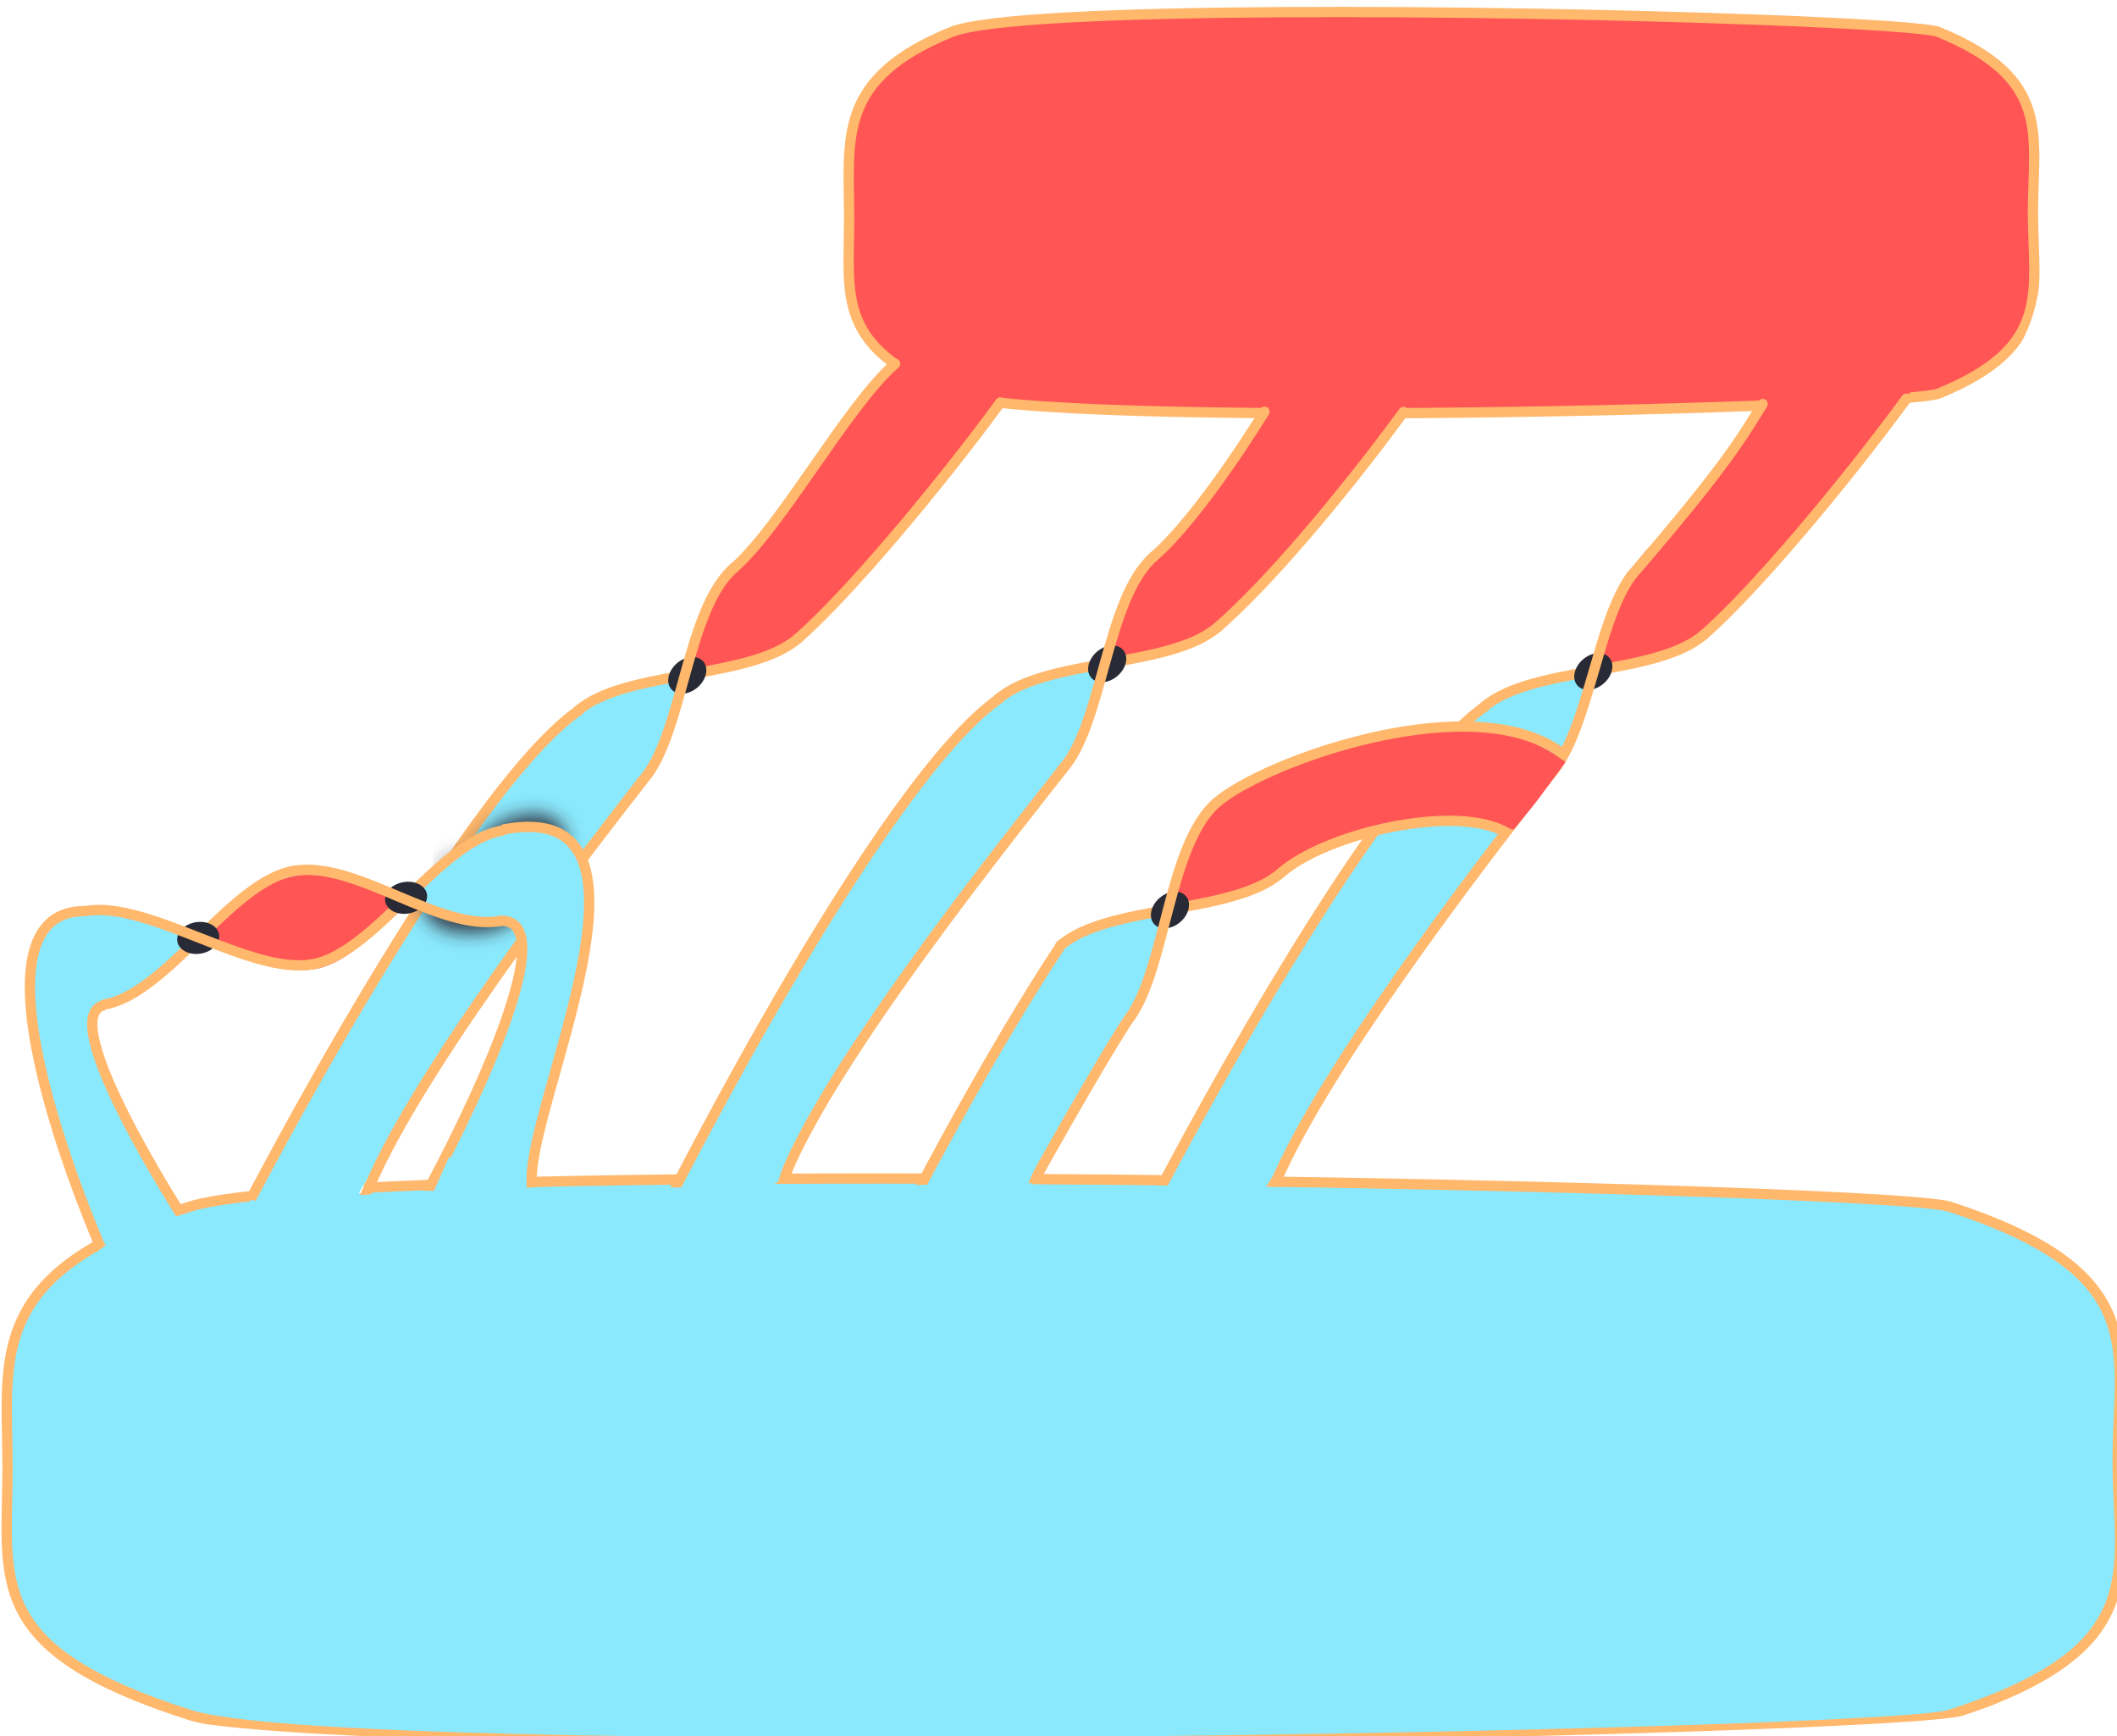
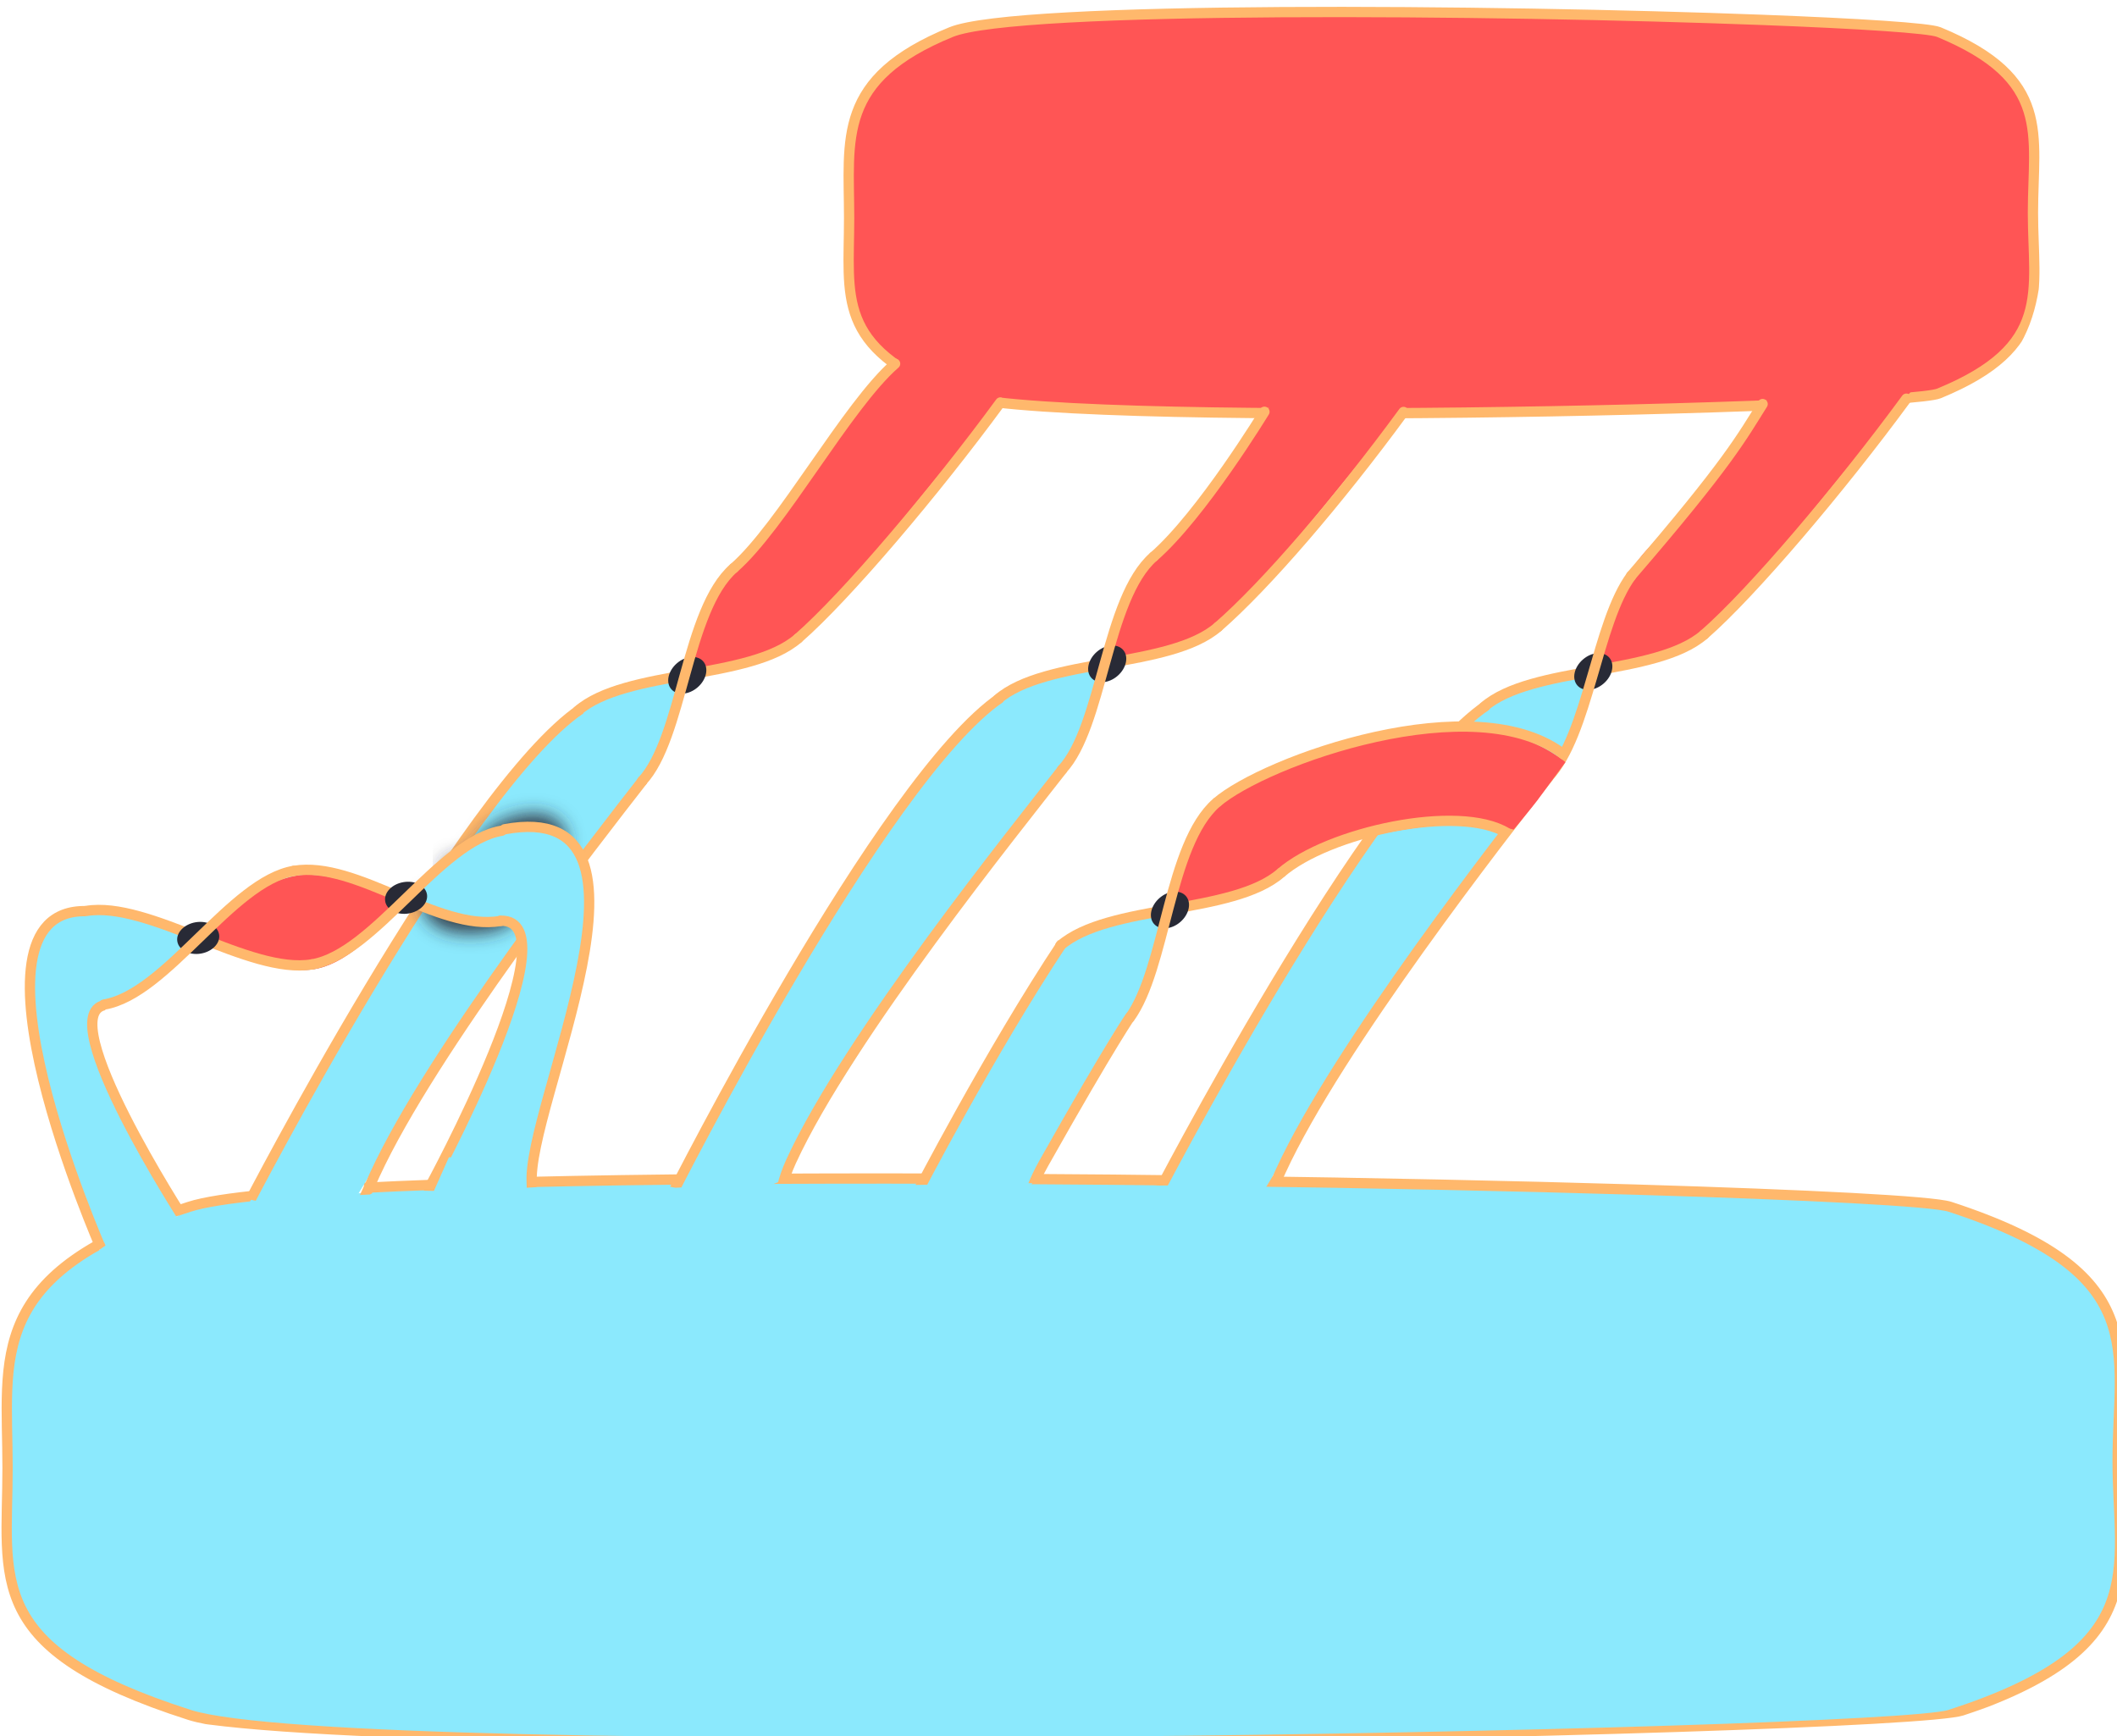
<svg xmlns="http://www.w3.org/2000/svg" xmlns:ns1="http://vectornator.io" height="100%" stroke-miterlimit="10" style="fill-rule:nonzero;clip-rule:evenodd;stroke-linecap:round;stroke-linejoin:round;" version="1.1" viewBox="0 0 1000 820" width="100%" xml:space="preserve">
  <defs>
    <filter color-interpolation-filters="sRGB" filterUnits="userSpaceOnUse" height="61.911" id="Filter" width="79.592" x="188.957" y="389.485">
      <feDropShadow dx="-3.599" dy="6.227" flood-color="#282a36" flood-opacity="0.9" in="SourceGraphic" result="Shadow" stdDeviation="4.253" />
    </filter>
    <filter color-interpolation-filters="sRGB" filterUnits="userSpaceOnUse" height="61.911" id="Filter_2" width="79.592" x="198.453" y="373.82">
      <feDropShadow dx="5.897" dy="-9.439" flood-color="#282a36" flood-opacity="0.9" in="SourceGraphic" result="Shadow" stdDeviation="4.253" />
    </filter>
  </defs>
  <clipPath id="ArtboardFrame">
    <rect height="820" width="1000" x="0" y="0" />
  </clipPath>
  <g clip-path="url(#ArtboardFrame)" id="Layer-1" ns1:layerName="Layer 1" visibility="hidden">
    <path d="M-110.735-138.315L1054.77-138.315L1054.77 1059.06L-110.735 1059.06L-110.735-138.315Z" fill="#282a36" fill-rule="nonzero" opacity="1" stroke="none" />
  </g>
  <g clip-path="url(#ArtboardFrame)" id="Layer-2" ns1:layerName="Layer 2">
    <g opacity="1">
      <clipPath id="ClipPath">
        <path d="M-4.696 685.607C-14.171 626.683 38.457 574.606 38.457 574.606L46.742 590.476L84.365 574.223L79.04 560.128L119.769 550.946L121.813 566.998L172.327 563.436L169.686 542.141C169.686 542.141 192.338 540.495 200.136 540.167C201.724 540.1 205.816 561.999 205.816 561.999L250.844 560.883C250.844 560.883 247.063 538.309 249.454 538.228C264.049 537.728 297.108 533.782 297.108 533.782L307.581 533.344L337.672 545.507L338.552 532.886C338.552 532.886 354.148 532.003 360.511 531.93C363.844 531.892 363.605 548.044 363.605 548.044L399.917 545.095C399.917 545.095 397.709 523.156 401.657 523.103C426.327 522.773 525.881 513.996 525.881 513.996C525.881 513.996 472.419 563.149 485.708 543.488C498.997 523.828 513.762 541.582 513.762 541.582L536.911 543.481L574.901 524.389C574.901 524.389 596.023 524.713 615.383 526.57C618.969 526.914 619.175 540.113 619.175 540.113L645.178 543.805L657.041 525.976L830.984 531.056L807.724 551.35L847.676 552.536L856.673 537.799L882.518 542.943L887.473 553.381L914.781 560.05C914.781 560.05 921.262 545.144 921.724 545.298C1019.45 577.702 1008.45 631.163 1008.45 685.607C1008.45 740.284 1025.85 777.9 927.402 810.303C896.481 820.481 153.255 835.291 76.356 810.303C-23.344 777.906 4.778 744.532-4.696 685.607Z" />
      </clipPath>
      <g clip-path="url(#ClipPath)">
        <path d="M3.569 693.43C3.569 640.633-7.314 601.199 89.452 570.019C144.546 552.266 547.802 555.174 772.262 561.901C854.641 564.37 912.937 567.353 921.098 570.019C1016.59 601.203 1000.3 637.625 1000.3 690.019C1000.3 742.637 1017.3 778.836 921.098 810.019C890.881 819.813 164.598 834.066 89.452 810.019C-7.975 778.842 3.569 746.435 3.569 693.43Z" fill="#8be9fd" fill-rule="nonzero" opacity="1" stroke="#ffb86c" stroke-linecap="round" stroke-linejoin="round" stroke-width="4.861" />
      </g>
    </g>
    <g opacity="1">
      <clipPath id="ClipPath_2">
        <path d="M396.458 97.369C391.143 55.46 420.669 18.421 420.669 18.421L428.377 9.883L434.186 12.114L443.437 8.124L466.287 1.593L473.554 1.804L481.496-1.591L494.292-4.67C494.292-4.67 507.001-5.84 511.376-6.074C512.267-6.121 522.722-6.061 522.722-6.061C522.722-6.061 534.229 10.886 533.705-5.993C533.181-22.872 537.704-7.395 539.045-7.453C547.234-7.808 565.78-10.614 565.78-10.614L571.656-10.926L588.538-2.276L589.032-11.252C589.032-11.252 597.782-11.88 601.352-11.932C603.221-11.959 603.087-0.471 603.087-0.471L623.46-2.568C623.46-2.568 622.221-18.172 624.436-18.21C638.276-18.445 694.13-24.687 694.13-24.687L681.516-5.443L702.608-8.023L721.632-17.296C721.632-17.296 733.482-17.065 744.343-15.744C746.355-15.499 746.471-6.112 746.471-6.112L761.059-3.486L767.715-16.167L865.302-12.554C865.302-12.554 859.275 17.447 855.304 2.102C851.334-13.243 871.904 1.895 871.904 1.895L879.715-7.758L894.215-4.099L894.684 1.423L909.766 4.59C909.766 4.59 915.951-2.534 916.211-2.424C971.037 20.623 964.87 58.646 964.87 97.369C964.87 136.257 966.456 173.917 911.224 196.963C893.876 204.202 485.504 208.737 442.361 190.965C386.427 167.923 401.774 139.278 396.458 97.369Z" />
      </clipPath>
      <g clip-path="url(#ClipPath_2)">
        <path d="M401.095 102.932C401.095 65.382 394.99 37.335 449.279 15.158C480.188 2.531 706.428 4.6 832.358 9.384C878.575 11.14 911.281 13.262 915.86 15.158C969.436 37.337 960.296 63.242 960.296 100.506C960.296 137.93 969.832 163.676 915.86 185.855C898.907 192.821 491.438 202.958 449.279 185.855C394.619 163.681 401.095 140.632 401.095 102.932Z" fill="#ff5555" fill-rule="nonzero" opacity="1" stroke="#ffb86c" stroke-linecap="round" stroke-linejoin="round" stroke-width="4.861" />
      </g>
    </g>
  </g>
  <g id="Layer-7" ns1:layerName="Layer 7">
    <g opacity="1">
      <clipPath id="ClipPath_3">
        <path d="M326.437 325.567C307.062 307.143 165.112 318.074 182.955 299.31C200.798 280.547 88.275 603.297 107.649 621.721C127.023 640.144 405.38 356.777 387.537 375.541C369.694 394.305 345.811 343.991 326.437 325.567Z" />
      </clipPath>
      <g clip-path="url(#ClipPath_3)">
        <path d="M452.462 233.611C428.943 252.236 369.241 249.758 345.722 268.382L345.717 268.376C322.198 287 320.325 358.183 305.026 369.308C272.546 392.926 169.326 563.757 169.326 563.757C169.326 563.757 106.497 589.149 118.525 566.753C231.778 355.884 269.191 338.642 269.191 338.642C288.673 323.214 331.914 319.67 359.66 310.473C365.409 308.567 370.479 306.15 374.516 302.953L374.521 302.96C398.04 284.335 393.733 221.501 424.92 195.96C448.86 176.354 564.994 33.844 660.481 36.812C759.538 39.892 713.28 114.275 726.123 133.07C726.123 133.07 709.807 144.026 709.62 143.579C686.314 87.841 749.54 81.345 660.224 75.757C615.75 72.975 465.444 228.676 451.464 233.731" fill="#8be9fd" fill-rule="nonzero" opacity="1" stroke="none" />
      </g>
    </g>
    <g opacity="1">
      <clipPath id="ClipPath_4">
        <path d="M326.437 325.567C307.062 307.143 309.874 272.164 327.717 253.4C335.863 244.834 290.618 211.265 329.599 177.034C376.002 136.286 448.695 174.99 446.724 177.759C444.753 180.528 570.229 195.188 551.254 229.316C518.772 287.735 409.141 308.274 397.878 320.118C380.035 338.882 345.811 343.991 326.437 325.567Z" />
      </clipPath>
      <g clip-path="url(#ClipPath_4)">
        <path d="M429.438 165.264C405.919 183.889 369.241 249.758 345.722 268.382L344.84 271.883C316.05 302.365 329.579 344.078 297.896 367.16C277.69 381.881 370.363 436.07 370.363 436.07L342.798 465.057C342.798 465.057 212.892 362.225 268.732 332.527C302.243 314.705 331.914 319.67 359.66 310.473C365.409 308.567 370.479 306.15 374.516 302.953L374.521 302.96C398.04 284.335 453.226 209.661 484.41 175.798C541.99 113.272 596.665 43.162 616.86 72.715L563.666 41.015C563.666 41.015 537.372 65.439 495.315 80.643" fill="#ff5555" fill-rule="nonzero" opacity="1" stroke="none" />
      </g>
    </g>
    <g opacity="1">
      <path d="M376.991 301.52C354.367 321.222 295.465 316.137 272.841 335.839" fill="none" opacity="1" stroke="#ffb86c" stroke-linecap="round" stroke-linejoin="round" stroke-width="4.861" />
      <path d="M317.105 325.545C314.384 322.421 315.555 316.949 319.72 313.322C323.885 309.695 329.467 309.287 332.187 312.41C334.907 315.534 333.736 321.007 329.571 324.634C325.406 328.261 319.825 328.669 317.105 325.545Z" fill="#282a36" fill-rule="nonzero" opacity="1" stroke="none" />
      <path d="M303.223 369.035C322.458 348.543 323.986 288.026 346.609 268.324" fill="none" opacity="1" stroke="#ffb86c" stroke-linecap="round" stroke-linejoin="round" stroke-width="4.861" />
      <path d="M376.997 301.526C399.621 281.824 441.651 232.25 472.547 190.103" fill="none" opacity="1" stroke="#ffb86c" stroke-linecap="round" stroke-linejoin="round" stroke-width="4.861" />
      <path d="M422.815 171.805C400.191 191.507 369.239 248.629 346.615 268.331" fill="none" opacity="1" stroke="#ffb86c" stroke-linecap="round" stroke-linejoin="round" stroke-width="4.861" />
    </g>
    <g opacity="1">
      <clipPath id="ClipPath_5">
        <path d="M32.41 98.084L431.46 174.649L442.579 180.461L488.124 189.283L505.334 190.5L979.141 284.397L962.035 573.876L740.302 562.18C740.302 562.18 692.612 559.224 555.286 559.093C510.394 559.051 457.159 557.92 404.389 557.437C386.811 557.276 358.515 558.138 341.658 558.992C275.766 562.33 192.523 555.739 192.523 555.739L174.679 564.221L120.586 567.15L90.917 560.988L8.692 593.569L32.41 98.084Z" />
      </clipPath>
      <g clip-path="url(#ClipPath_5)">
        <path d="M274.276 334.912C218.274 373.056 116.706 569.802 116.706 569.802L170.506 569.476C170.506 569.476 172.791 564.065 177.053 554.81C204.124 496.027 281.911 396.533 303.818 368.394" fill="none" opacity="1" stroke="#ffb86c" stroke-linecap="butt" stroke-linejoin="round" stroke-width="4.861" />
      </g>
    </g>
  </g>
  <g clip-path="url(#ArtboardFrame)" id="Layer-3" ns1:layerName="Layer 3">
    <g opacity="1">
      <clipPath id="ClipPath_6">
        <path d="M524.798 320.157C505.424 301.734 363.474 312.664 381.317 293.901C399.16 275.137 286.636 597.887 306.011 616.311C325.385 634.734 603.742 351.367 585.899 370.131C568.056 388.895 544.173 338.581 524.798 320.157Z" />
      </clipPath>
      <g clip-path="url(#ClipPath_6)">
        <path d="M650.824 228.201C627.305 246.826 567.602 244.348 544.084 262.973L544.078 262.966C520.56 281.59 518.687 352.773 503.388 363.898C470.907 387.516 367.688 558.347 367.688 558.347C367.688 558.347 304.859 583.739 316.887 561.343C430.14 350.474 467.553 333.232 467.553 333.232C487.035 317.805 530.276 314.26 558.021 305.063C563.77 303.158 568.841 300.74 572.877 297.543L572.883 297.55C596.402 278.926 592.095 216.091 623.282 190.55C647.222 170.944 763.355 28.434 858.843 31.402C957.9 34.482 911.642 108.866 924.485 127.66C924.485 127.66 908.168 138.616 907.982 138.169C884.675 82.431 947.902 75.935 858.586 70.347C814.112 67.565 663.806 223.266 649.825 228.321" fill="#8be9fd" fill-rule="nonzero" opacity="1" stroke="none" />
      </g>
    </g>
    <g opacity="1">
      <clipPath id="ClipPath_7">
        <path d="M524.798 320.157C505.424 301.734 508.236 266.754 526.079 247.99C534.225 239.424 488.979 205.855 527.961 171.624C574.364 130.876 647.057 169.58 645.086 172.349C643.115 175.118 768.59 189.778 749.615 223.906C717.134 282.325 607.502 302.864 596.239 314.708C578.396 333.472 544.173 338.581 524.798 320.157Z" />
      </clipPath>
      <g clip-path="url(#ClipPath_7)">
        <path d="M627.799 159.854C604.281 178.479 567.602 244.348 544.084 262.973L543.201 266.473C514.412 296.956 527.94 338.668 496.258 361.75C476.052 376.471 568.724 430.661 568.724 430.661L541.16 459.647C541.16 459.647 411.254 356.815 467.094 327.117C500.605 309.295 530.276 314.26 558.021 305.063C563.77 303.158 568.841 300.74 572.877 297.543L572.883 297.55C596.402 278.926 651.587 204.251 682.772 170.388C740.352 107.862 795.027 37.752 815.222 67.305L762.028 35.605C762.028 35.605 735.734 60.029 693.676 75.233" fill="#ff5555" fill-rule="nonzero" opacity="1" stroke="none" />
      </g>
    </g>
    <g opacity="1">
      <path d="M575.353 296.11C552.729 315.812 493.827 310.727 471.203 330.429" fill="none" opacity="1" stroke="#ffb86c" stroke-linecap="round" stroke-linejoin="round" stroke-width="4.861" />
      <path d="M515.466 320.135C512.746 317.012 513.917 311.539 518.082 307.912C522.247 304.285 527.828 303.877 530.549 307.001C533.269 310.124 532.098 315.597 527.933 319.224C523.768 322.851 518.187 323.259 515.466 320.135Z" fill="#282a36" fill-rule="nonzero" opacity="1" stroke="none" />
      <path d="M501.585 363.625C520.82 343.134 522.347 282.616 544.971 262.914" fill="none" opacity="1" stroke="#ffb86c" stroke-linecap="round" stroke-linejoin="round" stroke-width="4.861" />
      <path d="M575.359 296.117C597.982 276.415 632.087 236.747 662.983 194.6" fill="none" opacity="1" stroke="#ffb86c" stroke-linecap="round" stroke-linejoin="round" stroke-width="4.861" />
      <path d="M597.276 194.505C597.276 194.505 567.601 243.219 544.977 262.921" fill="none" opacity="1" stroke="#ffb86c" stroke-linecap="round" stroke-linejoin="round" stroke-width="4.861" />
    </g>
    <g opacity="1">
      <clipPath id="ClipPath_8">
        <path d="M230.771 92.674L629.821 169.239L640.941 175.051L686.486 183.874L703.696 185.09L1177.5 278.987L1160.4 568.466L938.664 556.77C938.664 556.77 890.973 553.814 753.648 553.684C708.756 553.641 655.52 552.511 602.75 552.027C585.173 551.866 556.877 552.728 540.02 553.582C474.128 556.921 390.885 550.329 390.885 550.329L373.041 558.811L318.947 561.024L289.279 555.579L207.053 588.159L230.771 92.674Z" />
      </clipPath>
      <g clip-path="url(#ClipPath_8)">
        <path d="M472.637 329.502C416.635 367.647 317.217 564.631 317.217 564.631L368.868 564.067C368.868 564.067 369.481 557.699 373.743 548.445C400.813 489.661 480.273 391.123 502.18 362.985" fill="none" opacity="1" stroke="#ffb86c" stroke-linecap="butt" stroke-linejoin="round" stroke-width="4.861" />
      </g>
    </g>
  </g>
  <g clip-path="url(#ArtboardFrame)" id="Layer-6" ns1:layerName="Layer 6">
    <g opacity="1">
      <clipPath id="ClipPath_9">
        <path d="M754.413 323.769C735.039 305.345 593.088 316.276 610.931 297.512C628.774 278.748 516.251 601.499 535.625 619.922C555 638.346 833.357 354.979 815.514 373.743C797.671 392.507 773.787 342.192 754.413 323.769Z" />
      </clipPath>
      <g clip-path="url(#ClipPath_9)">
        <path d="M880.438 231.813C856.92 250.438 797.217 247.96 773.699 266.584L773.693 266.578C750.174 285.202 748.301 356.385 733.003 367.51C700.522 391.127 597.303 561.959 597.303 561.959C597.303 561.959 534.474 587.351 546.502 564.955C659.754 354.086 697.167 336.844 697.167 336.844C716.649 321.416 759.891 317.872 787.636 308.675C793.385 306.769 798.455 304.352 802.492 301.155L802.498 301.162C826.016 282.537 821.709 219.703 852.897 194.162C876.837 174.556 992.97 32.046 1088.46 35.014C1187.51 38.093 1141.26 112.477 1154.1 131.272C1154.1 131.272 1137.78 142.228 1137.6 141.781C1114.29 86.043 1177.52 79.547 1088.2 73.959C1043.73 71.176 893.421 226.878 879.44 231.932" fill="#8be9fd" fill-rule="nonzero" opacity="1" stroke="none" />
      </g>
    </g>
    <g opacity="1">
      <clipPath id="ClipPath_10">
        <path d="M754.413 323.769C735.039 305.345 737.85 270.366 755.693 251.602C763.84 243.036 718.594 209.467 757.576 175.236C803.979 134.487 876.672 173.192 874.7 175.961C872.729 178.73 998.205 193.39 979.23 227.517C946.749 285.937 837.117 306.475 825.854 318.32C808.011 337.084 773.787 342.192 754.413 323.769Z" />
      </clipPath>
      <g clip-path="url(#ClipPath_10)">
        <path d="M857.414 163.466C833.896 182.091 806.837 235.258 783.319 253.882L778.42 259.157C749.631 289.64 757.555 342.28 725.873 365.362C705.666 380.083 798.339 434.272 798.339 434.272L770.775 463.259C770.775 463.259 640.869 360.427 696.708 330.729C730.219 312.906 759.891 317.872 787.636 308.675C793.385 306.769 798.455 304.352 802.492 301.155L802.498 301.162C826.016 282.537 881.202 207.863 912.386 174C969.966 111.474 1024.64 41.363 1044.84 70.917L991.643 39.217C991.643 39.217 965.348 63.641 923.291 78.845" fill="#ff5555" fill-rule="nonzero" opacity="1" stroke="none" />
      </g>
    </g>
    <g opacity="1">
      <path d="M804.967 299.722C782.344 319.424 723.441 314.339 700.818 334.041" fill="none" opacity="1" stroke="#ffb86c" stroke-linecap="round" stroke-linejoin="round" stroke-width="4.861" />
      <path d="M745.081 323.747C742.361 320.623 743.532 315.151 747.697 311.524C751.862 307.897 757.443 307.488 760.164 310.612C762.884 313.736 761.713 319.208 757.548 322.835C753.383 326.462 747.801 326.871 745.081 323.747Z" fill="#282a36" fill-rule="nonzero" opacity="1" stroke="none" />
      <path d="M731.199 367.237C750.435 346.745 754.124 293.961 770.663 271.85" fill="none" opacity="1" stroke="#ffb86c" stroke-linecap="round" stroke-linejoin="round" stroke-width="4.861" />
      <path d="M804.973 299.728C827.597 280.026 869.627 230.452 900.523 188.305" fill="none" opacity="1" stroke="#ffb86c" stroke-linecap="round" stroke-linejoin="round" stroke-width="4.861" />
      <path d="M832.6 190.853C822.961 206.171 816.471 218.709 770.485 272.036" fill="none" opacity="1" stroke="#ffb86c" stroke-linecap="round" stroke-linejoin="round" stroke-width="4.861" />
    </g>
    <g opacity="1">
      <clipPath id="ClipPath_11">
        <path d="M460.386 96.286L859.436 172.851L870.555 178.663L916.101 187.485L933.311 188.702L1407.12 282.599L1390.01 572.078L1168.28 560.381C1168.28 560.381 1120.59 557.426 983.263 557.295C938.371 557.253 885.135 556.122 832.365 555.639C814.788 555.478 786.492 556.34 769.634 557.194C703.742 560.532 620.5 553.94 620.5 553.94L604.69 560.454L549.587 559.963L518.894 559.19L436.668 591.771L460.386 96.286Z" />
      </clipPath>
      <g clip-path="url(#ClipPath_11)">
        <path d="M702.252 333.114C646.25 371.258 544.682 568.004 544.682 568.004L598.482 567.678C598.482 567.678 600.768 562.266 605.029 553.012C632.1 494.229 709.887 394.735 731.794 366.596" fill="none" opacity="1" stroke="#ffb86c" stroke-linecap="butt" stroke-linejoin="round" stroke-width="4.861" />
      </g>
    </g>
  </g>
  <g clip-path="url(#ArtboardFrame)" id="Layer-5" ns1:layerName="Layer 5">
    <g opacity="1">
      <path d="M225.585 408.178C230.216 400.29 252.477 393.951 256.083 403.945C259.688 413.939 243.244 423.879 239.357 427.119C236.911 429.157 214.678 432.983 209.244 423.407C204.559 415.152 215.21 425.85 225.585 408.178Z" fill="#8be9fd" fill-rule="nonzero" filter="url(#Filter)" stroke="#ffb86c" stroke-linecap="butt" stroke-linejoin="round" stroke-width="9.836" ns1:shadowAngle="2.09486" ns1:shadowColor="#282a36" ns1:shadowOffset="7.19178" ns1:shadowOpacity="0.9" ns1:shadowRadius="8.50685" />
      <path d="M225.585 408.178C230.216 400.29 252.477 393.951 256.083 403.945C259.688 413.939 243.244 423.879 239.357 427.119C236.911 429.157 214.678 432.983 209.244 423.407C204.559 415.152 215.21 425.85 225.585 408.178Z" fill="#8be9fd" fill-rule="nonzero" filter="url(#Filter_2)" stroke="#ffb86c" stroke-linecap="butt" stroke-linejoin="round" stroke-width="9.836" ns1:shadowAngle="-1.01235" ns1:shadowColor="#282a36" ns1:shadowOffset="11.1301" ns1:shadowOpacity="0.9" ns1:shadowRadius="8.50685" />
      <path d="M228.448 434.29C195.622 429.638 170.21 409.319 140.499 413.478L140.498 413.469C110.787 417.628 96.471 457.764 49.255 474.461C28.116 481.936 85.359 573.603 85.359 573.603L48.834 594.179C48.834 594.179-21.558 427.179 41.632 429.83C79.555 431.421 41.836 429.772 41.836 429.772C66.447 426.327 102.631 450.721 131.215 456.833C137.138 458.099 142.734 458.581 147.834 457.867L147.835 457.876C177.546 453.717 201.774 396.722 241.599 390.48C325.574 377.318 241.151 535.613 251.452 562.752C251.452 562.752 188.732 593.959 202.738 564.464C263.154 437.233 252.781 437.739 228.448 434.29Z" fill="#8be9fd" fill-rule="nonzero" opacity="1" stroke="none" />
      <clipPath id="ClipPath_12">
        <path d="M97.14 455.23C89.756 429.534 107.668 398.594 132.554 391.443C157.44 384.292 183.6 399.325 190.984 425.021C198.368 450.716 184.18 477.344 159.294 484.495C134.408 491.647 104.524 480.926 97.14 455.23Z" />
      </clipPath>
      <g clip-path="url(#ClipPath_12)">
        <path d="M246.498 441.573C216.787 445.732 170.21 409.319 140.499 413.478L140.498 413.469C99.113 421.534 95.052 460.726 49.255 474.461C25.309 481.642 76.874 570.571 76.874 570.571L38.43 581.618C38.43 581.618-21.558 427.179 41.632 429.83C79.555 431.421 41.836 429.772 41.836 429.772C66.447 426.327 102.631 450.721 131.215 456.833C137.138 458.099 142.734 458.581 147.834 457.867L147.835 457.876C177.546 453.717 199.729 403.368 239.554 397.126C323.529 383.964 313.964 469.932 316.422 505.642L277.054 515.549C277.054 515.549 291.061 449.871 247.093 441.696" fill="#ff5555" fill-rule="nonzero" opacity="1" stroke="none" />
        <path d="M226.214 394.221L197.876 431.161L240.889 435.209L269.986 397.257L226.214 394.221Z" fill="none" opacity="1" stroke="#ffb86c" stroke-linecap="butt" stroke-linejoin="round" stroke-width="4.861" />
      </g>
    </g>
    <g opacity="1">
+       <path d="M147.376 455.526C117.788 460.486 70.243 425.346 40.656 430.307" fill="none" opacity="1" stroke="#ffb86c" stroke-linecap="round" stroke-linejoin="round" stroke-width="4.861" />
+       <path d="M83.767 444.683C83.082 440.597 86.943 436.546 92.39 435.632C97.836 434.719 102.807 437.291 103.492 441.376C104.177 445.461 100.317 449.513 94.87 450.426C89.423 451.339 84.452 448.768 83.767 444.683Z" fill="#282a36" fill-rule="nonzero" opacity="1" stroke="none" />
      <path d="M49.19 474.49C78.777 469.53 109.255 416.303 138.842 411.343" fill="none" opacity="1" stroke="#ffb86c" stroke-linecap="round" stroke-linejoin="round" stroke-width="4.861" />
-       <path d="M83.767 444.683C83.082 440.597 86.943 436.546 92.39 435.632C97.836 434.719 102.807 437.291 103.492 441.376C104.177 445.461 100.317 449.513 94.87 450.426C89.423 451.339 84.452 448.768 83.767 444.683Z" fill="#282a36" fill-rule="nonzero" opacity="1" stroke="none" />
-       <path d="M147.376 455.526C117.788 460.486 70.243 425.346 40.656 430.307" fill="none" opacity="1" stroke="#ffb86c" stroke-linecap="round" stroke-linejoin="round" stroke-width="4.861" />
+       <path d="M236.36 435.037C206.773 439.998 168.431 406.391 138.843 411.351" fill="none" opacity="1" stroke="#ffb86c" stroke-linecap="round" stroke-linejoin="round" stroke-width="4.861" />
+       <path d="M181.954 425.727C181.269 421.642 185.13 417.59 190.577 416.677C196.023 415.764 200.994 418.335 201.679 422.42C202.364 426.506 198.504 430.558 193.057 431.471C187.61 432.384 182.639 429.812 181.954 425.727Z" fill="#282a36" fill-rule="nonzero" opacity="1" stroke="none" />
      <path d="M147.377 455.535C176.964 450.575 207.442 397.348 237.029 392.388" fill="none" opacity="1" stroke="#ffb86c" stroke-linecap="round" stroke-linejoin="round" stroke-width="4.861" />
-       <path d="M181.954 425.727C181.269 421.642 185.13 417.59 190.577 416.677C196.023 415.764 200.994 418.335 201.679 422.42C202.364 426.506 198.504 430.558 193.057 431.471C187.61 432.384 182.639 429.812 181.954 425.727Z" fill="#282a36" fill-rule="nonzero" opacity="1" stroke="none" />
-       <path d="M236.36 435.037C206.773 439.998 168.431 406.391 138.843 411.351" fill="none" opacity="1" stroke="#ffb86c" stroke-linecap="round" stroke-linejoin="round" stroke-width="4.861" />
      <clipPath id="ClipPath_13">
        <path d="M-636.987 500.587L358.765 267.523L253.325 560.755L248.801 561.029L248.536 550.202L212.063 546.622L204.974 562.522L198.067 562.382L147.777 537.103C147.777 537.103 88.369 572.781 84.359 574.167C72.672 578.205 46.465 579.54 46.465 579.54L49.832 588.354L43.197 592.887L-376.022 702.533L-471.296 738.229L-539.839 794.126L-636.987 500.587Z" />
      </clipPath>
      <g clip-path="url(#ClipPath_13)">
        <path d="M40.455 430.37C-22.784 429.429 47.851 590.003 47.851 590.003L87.124 576.167C87.124 576.167 24.816 479.922 49.282 474.779" fill="none" opacity="1" stroke="#ffb86c" stroke-linecap="butt" stroke-linejoin="round" stroke-width="4.861" />
        <path d="M236.431 434.901C272.263 433.944 202.536 561.516 202.536 561.516L251.238 559.482C247.815 523.851 321.967 376.263 238.379 391.69" fill="none" opacity="1" stroke="#ffb86c" stroke-linecap="round" stroke-linejoin="round" stroke-width="4.861" />
      </g>
    </g>
  </g>
  <g clip-path="url(#ArtboardFrame)" id="Layer-4" ns1:layerName="Layer 4">
    <g opacity="1">
      <clipPath id="ClipPath_14">
        <path d="M552.463 437.157C533.088 418.734 391.138 429.664 408.981 410.901C426.824 392.137 314.301 714.887 333.675 733.311C353.049 751.734 631.407 468.367 613.564 487.131C595.721 505.895 571.837 455.581 552.463 437.157Z" />
      </clipPath>
      <g clip-path="url(#ClipPath_14)">
        <path d="M678.488 345.201C654.97 363.826 595.267 361.348 571.748 379.973L571.743 379.966C548.224 398.59 554.832 448.845 531.052 480.898C513.845 504.092 495.922 551.39 483.404 564.056C472.688 574.899 420.985 585.791 433.733 563.798C470.013 501.208 500.126 448.051 500.126 448.051C519.608 432.623 557.94 431.26 585.686 422.063C591.435 420.158 596.505 417.74 600.542 414.543L600.548 414.55C624.066 395.926 619.759 333.091 650.947 307.55C674.887 287.944 791.02 145.434 886.507 148.402C985.565 151.482 939.306 225.866 952.149 244.66C952.149 244.66 935.833 255.616 935.646 255.169C912.34 199.431 975.566 192.935 886.25 187.347C841.777 184.565 691.47 340.266 677.49 345.321" fill="#8be9fd" fill-rule="nonzero" opacity="1" stroke="none" />
      </g>
    </g>
    <g opacity="1">
      <clipPath id="ClipPath_15">
        <path d="M557.668 434.342C538.294 415.919 539.292 382.753 557.135 363.989C565.281 355.423 520.036 321.854 559.017 287.623C605.42 246.875 678.113 285.579 676.142 288.348C674.171 291.117 761.687 328.112 739.481 360.231C729.163 375.155 714.973 391.872 714.973 391.872C714.973 391.872 692.032 385.349 680.213 390.203C649.164 402.954 632.663 425.063 627.295 430.707C609.452 449.471 577.042 452.766 557.668 434.342Z" />
      </clipPath>
      <g clip-path="url(#ClipPath_15)">
        <path d="M739.468 359.986C691.122 321.419 598.659 360.347 575.14 378.971L574.258 382.472C545.468 412.954 558.997 454.667 527.314 477.749C507.108 492.47 599.78 546.659 599.78 546.659L572.216 575.646C572.216 575.646 442.31 472.814 498.15 443.116C531.661 425.294 561.332 430.259 589.078 421.062C594.827 419.156 599.897 416.739 603.934 413.542L603.939 413.549C627.458 394.924 687.115 383.782 715.768 392.228" fill="#ff5555" fill-rule="nonzero" opacity="1" stroke="none" />
      </g>
    </g>
    <g opacity="1">
      <path d="M604.993 412.369C582.369 432.071 523.467 426.986 500.843 446.688" fill="none" opacity="1" stroke="#ffb86c" stroke-linecap="round" stroke-linejoin="round" stroke-width="4.861" />
      <path d="M545.106 436.394C542.386 433.27 543.557 427.798 547.722 424.17C551.887 420.543 557.469 420.135 560.189 423.259C562.909 426.383 561.738 431.855 557.573 435.482C553.408 439.109 547.827 439.517 545.106 436.394Z" fill="#282a36" fill-rule="nonzero" opacity="1" stroke="none" />
      <path d="M533.569 480.843C550.624 457.521 551.988 398.875 574.611 379.173" fill="none" opacity="1" stroke="#ffb86c" stroke-linecap="round" stroke-linejoin="round" stroke-width="4.861" />
      <path d="M604.999 412.375C627.219 393.025 689.041 379.503 711.876 393.471" fill="none" opacity="1" stroke="#ffb86c" stroke-linecap="butt" stroke-linejoin="round" stroke-width="4.861" />
      <path d="M739.301 356.871C697.506 323.37 597.241 359.477 574.617 379.179" fill="none" opacity="1" stroke="#ffb86c" stroke-linecap="butt" stroke-linejoin="round" stroke-width="4.861" />
    </g>
    <g opacity="1">
      <clipPath id="ClipPath_16">
        <path d="M348.436 92.674L747.486 169.239L758.605 175.051L804.15 183.874L821.36 185.09L1295.17 278.987L1278.06 568.466L1056.33 556.77C1056.33 556.77 1008.64 553.814 871.312 553.684C826.421 553.641 773.185 552.511 720.415 552.027C702.838 551.866 674.541 552.728 657.684 553.582C591.792 556.921 508.549 550.329 508.549 550.329L490.706 558.811L431.983 559.71L406.943 555.579L324.718 588.159L348.436 92.674Z" />
      </clipPath>
      <g clip-path="url(#ClipPath_16)">
        <path d="M501.781 445.489C467.717 496.747 432.732 564.393 432.732 564.393L486.532 564.067C486.532 564.067 488.078 558.277 493.079 549.401C526.114 490.769 534.353 479.657 534.477 479.243" fill="none" opacity="1" stroke="#ffb86c" stroke-linecap="butt" stroke-linejoin="round" stroke-width="4.861" />
      </g>
    </g>
  </g>
</svg>
